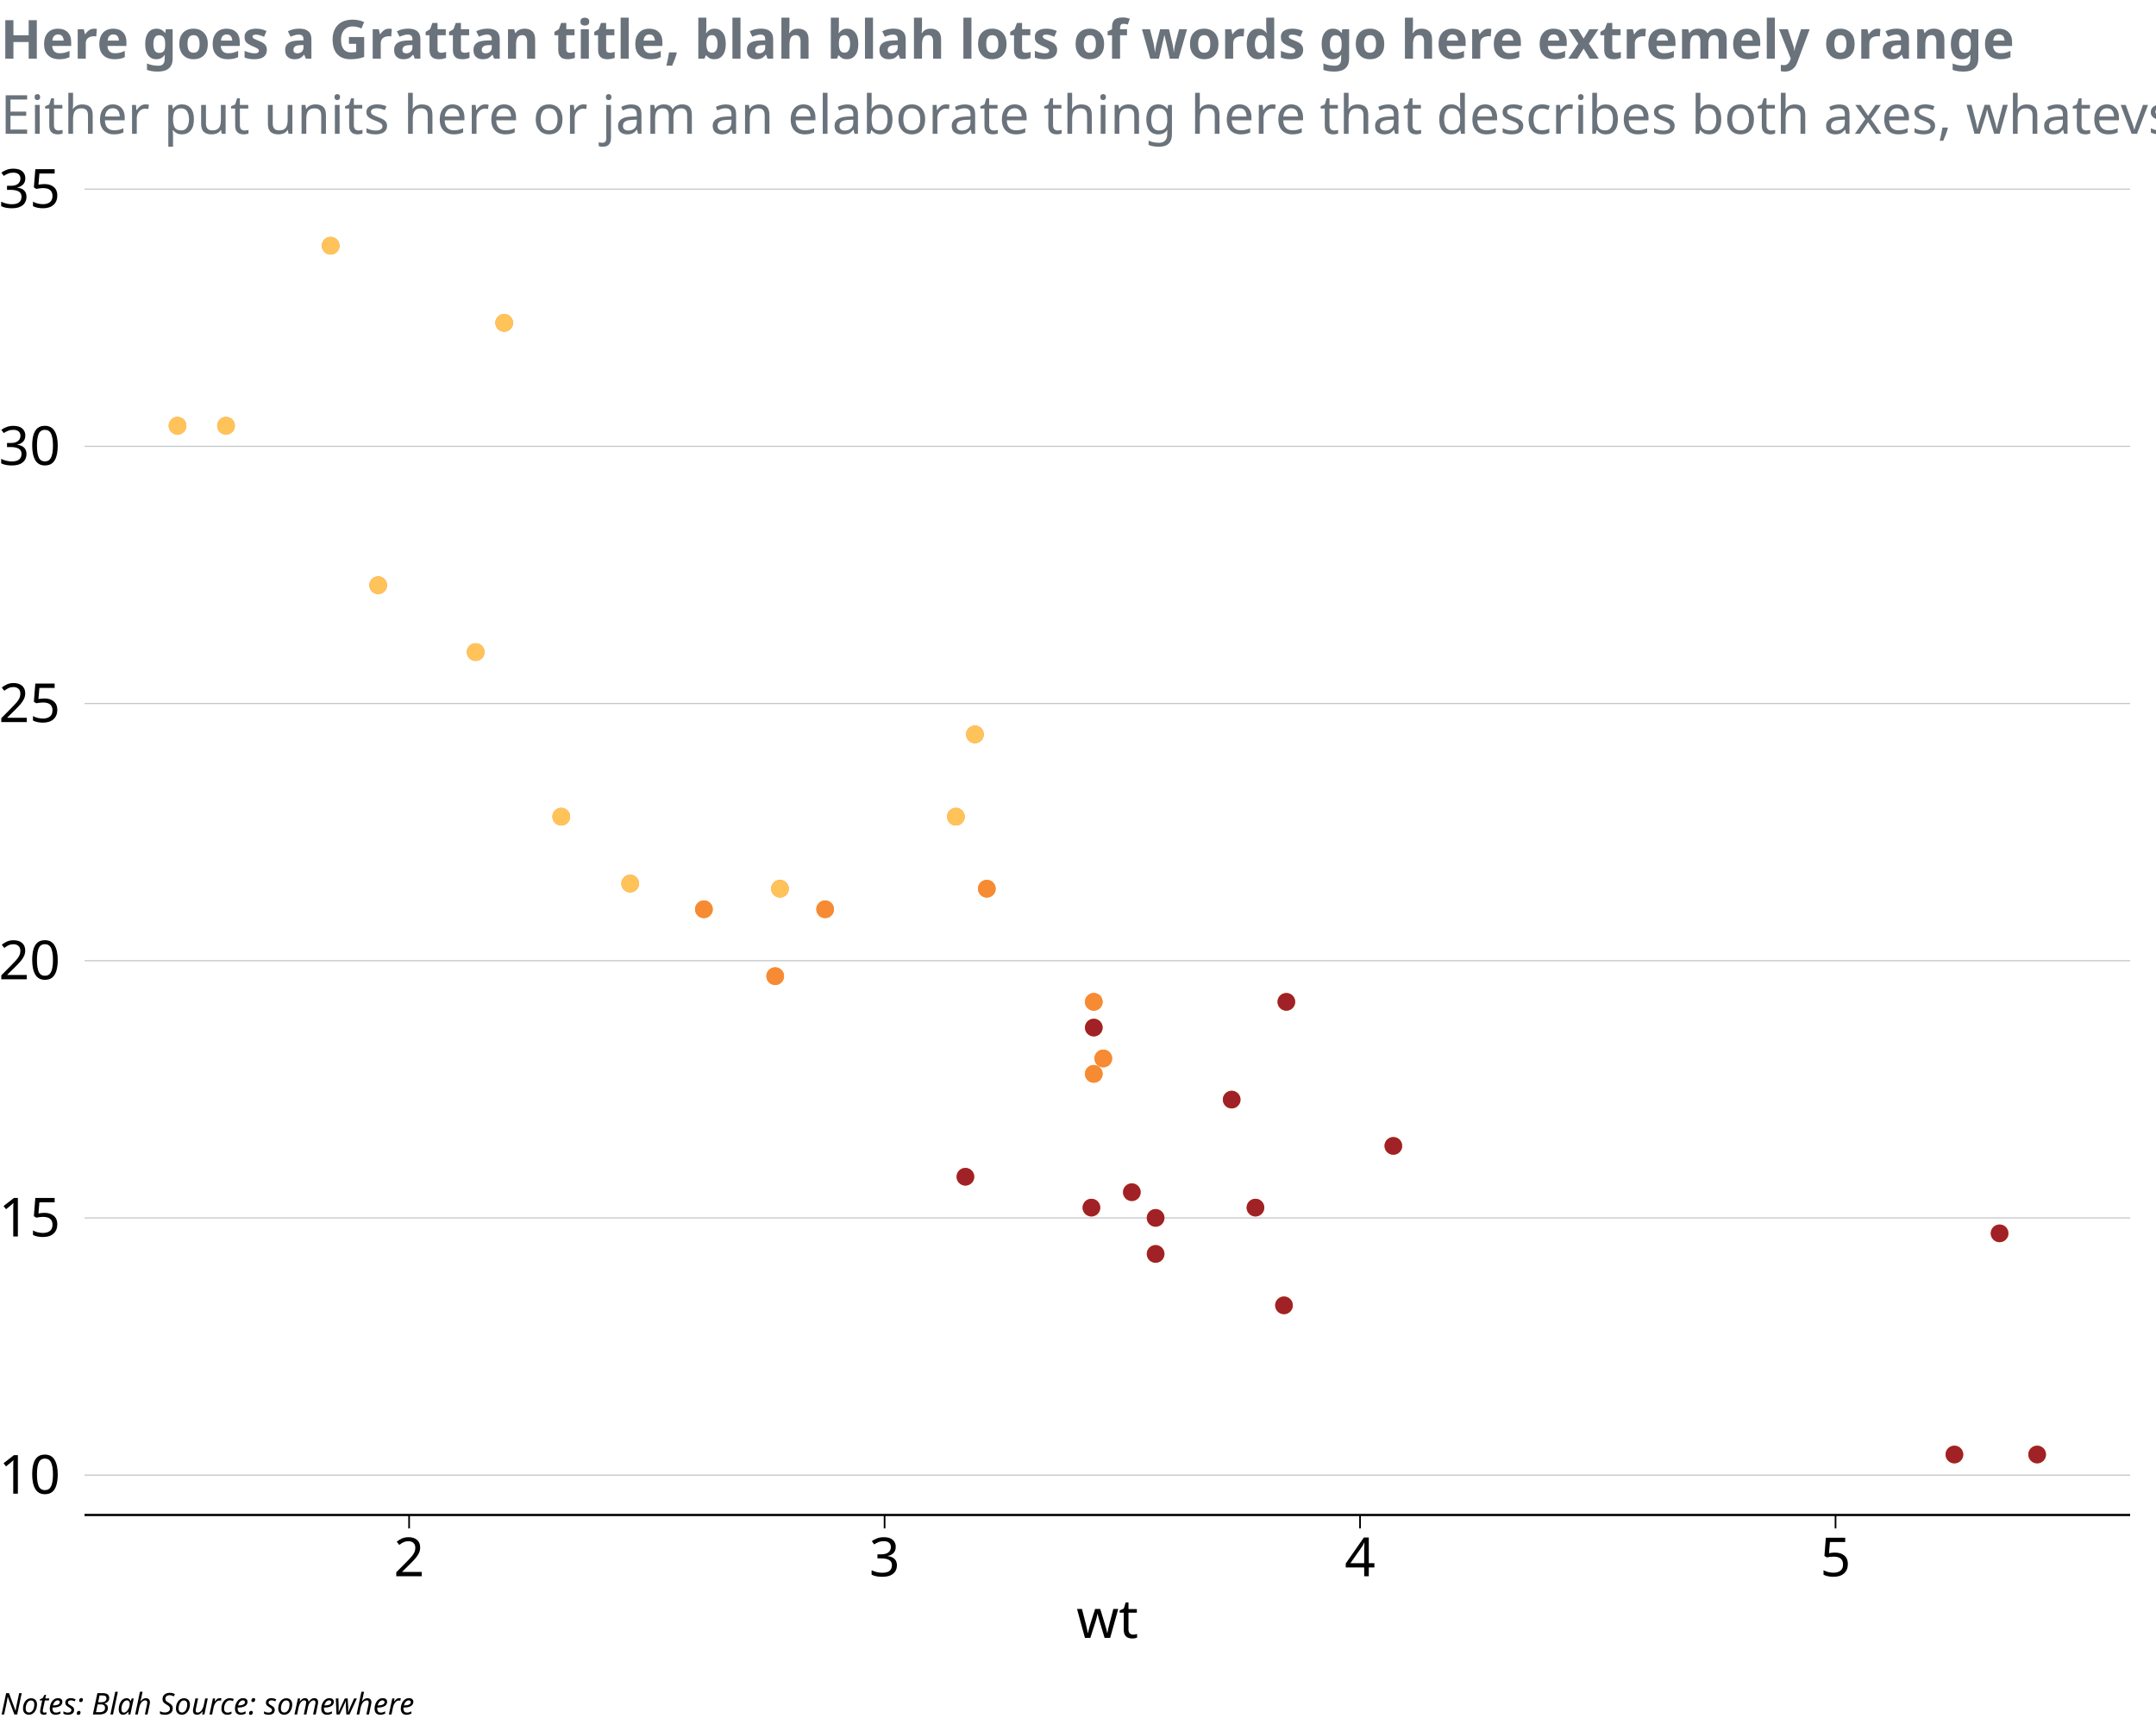
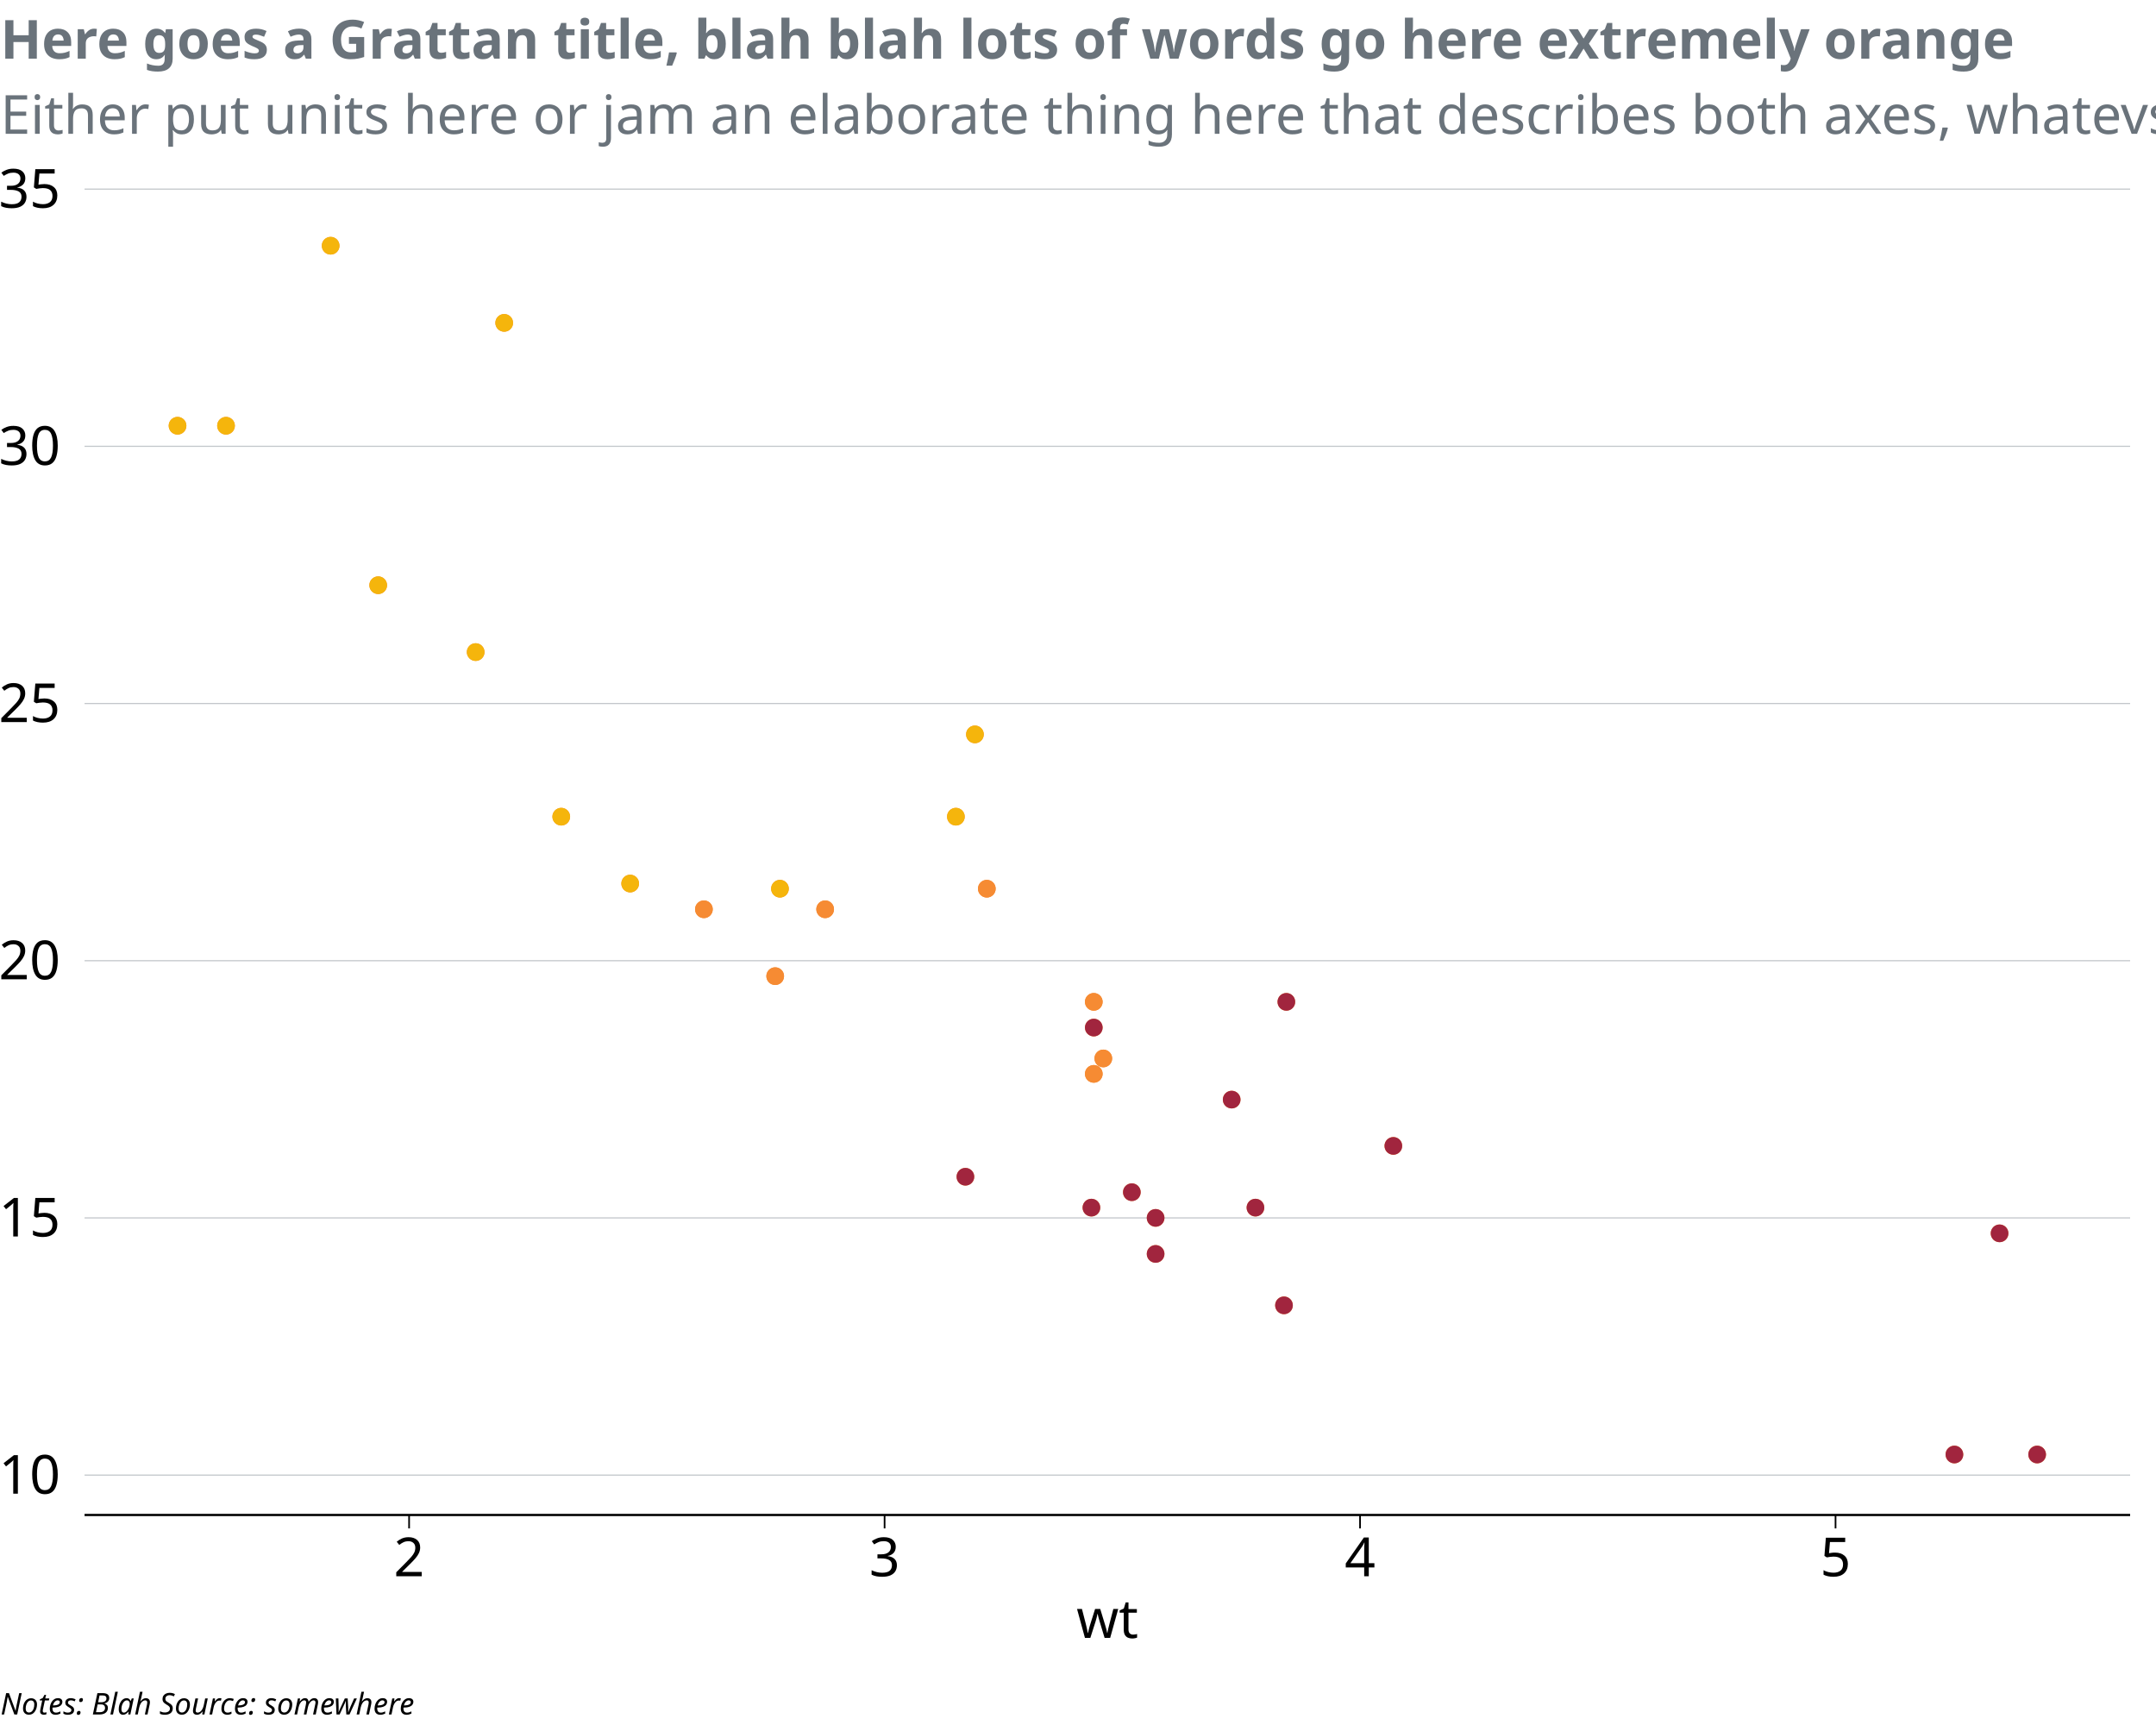
<svg xmlns="http://www.w3.org/2000/svg" class="svglite" data-engine-version="2.0" width="720.00pt" height="576.00pt" viewBox="0 0 720.00 576.00">
  <defs>
    <style type="text/css">
    .svglite line, .svglite polyline, .svglite polygon, .svglite path, .svglite rect, .svglite circle {
      fill: none;
      stroke: #000000;
      stroke-linecap: round;
      stroke-linejoin: round;
      stroke-miterlimit: 10.00;
    }
  </style>
  </defs>
  <rect width="100%" height="100%" style="stroke: none; fill: #FFFFFF;" />
  <defs>
    <clipPath id="cpMC4wMHw3MjAuMDB8MC4wMHw1NzYuMDA=">
      <rect x="0.00" y="0.00" width="720.00" height="576.00" />
    </clipPath>
  </defs>
  <g clip-path="url(#cpMC4wMHw3MjAuMDB8MC4wMHw1NzYuMDA=)">
    <rect x="0.00" y="0.00" width="720.00" height="576.00" style="stroke-width: 0.75; stroke: none; fill: #FFFFFF;" />
  </g>
  <defs>
    <clipPath id="cpMjguMjR8NzExLjM2fDYxLjg2fDUwNS44Nw==">
      <rect x="28.24" y="61.86" width="683.12" height="444.00" />
    </clipPath>
  </defs>
  <g clip-path="url(#cpMjguMjR8NzExLjM2fDYxLjg2fDUwNS44Nw==)">
    <rect x="28.24" y="61.86" width="683.12" height="444.00" style="stroke-width: 0.75; stroke: none; fill: #FFFFFF;" />
    <polyline points="28.24,492.55 711.36,492.55 " style="stroke-width: 0.38; stroke: #C3C7CB; stroke-linecap: butt;" />
    <polyline points="28.24,406.67 711.36,406.67 " style="stroke-width: 0.38; stroke: #C3C7CB; stroke-linecap: butt;" />
    <polyline points="28.24,320.79 711.36,320.79 " style="stroke-width: 0.38; stroke: #C3C7CB; stroke-linecap: butt;" />
    <polyline points="28.24,234.91 711.36,234.91 " style="stroke-width: 0.38; stroke: #C3C7CB; stroke-linecap: butt;" />
    <polyline points="28.24,149.03 711.36,149.03 " style="stroke-width: 0.38; stroke: #C3C7CB; stroke-linecap: butt;" />
    <polyline points="28.24,63.15 711.36,63.15 " style="stroke-width: 0.38; stroke: #C3C7CB; stroke-linecap: butt;" />
    <circle cx="235.07" cy="303.62" r="2.60" style="stroke-width: 0.71; stroke: #F68B33; fill: #F68B33;" />
    <circle cx="275.56" cy="303.62" r="2.60" style="stroke-width: 0.71; stroke: #F68B33; fill: #F68B33;" />
    <circle cx="187.43" cy="272.70" r="2.60" style="stroke-width: 0.71; stroke: #F68B33; fill: #F68B33;" />
    <circle cx="329.55" cy="296.75" r="2.60" style="stroke-width: 0.71; stroke: #F68B33; fill: #F68B33;" />
    <circle cx="365.27" cy="343.12" r="2.60" style="stroke-width: 0.71; stroke: #F68B33; fill: #F68B33;" />
    <circle cx="368.45" cy="353.43" r="2.60" style="stroke-width: 0.71; stroke: #F68B33; fill: #F68B33;" />
    <circle cx="385.92" cy="418.70" r="2.60" style="stroke-width: 0.71; stroke: #F68B33; fill: #F68B33;" />
    <circle cx="325.58" cy="245.22" r="2.60" style="stroke-width: 0.71; stroke: #F68B33; fill: #F68B33;" />
    <circle cx="319.22" cy="272.70" r="2.60" style="stroke-width: 0.71; stroke: #F68B33; fill: #F68B33;" />
    <circle cx="365.27" cy="334.53" r="2.60" style="stroke-width: 0.71; stroke: #F68B33; fill: #F68B33;" />
    <circle cx="365.27" cy="358.58" r="2.60" style="stroke-width: 0.71; stroke: #F68B33; fill: #F68B33;" />
    <circle cx="465.31" cy="382.63" r="2.60" style="stroke-width: 0.71; stroke: #F68B33; fill: #F68B33;" />
    <circle cx="411.32" cy="367.17" r="2.60" style="stroke-width: 0.71; stroke: #F68B33; fill: #F68B33;" />
    <circle cx="419.26" cy="403.24" r="2.60" style="stroke-width: 0.71; stroke: #F68B33; fill: #F68B33;" />
    <circle cx="652.68" cy="485.68" r="2.60" style="stroke-width: 0.71; stroke: #F68B33; fill: #F68B33;" />
    <circle cx="680.31" cy="485.68" r="2.60" style="stroke-width: 0.71; stroke: #F68B33; fill: #F68B33;" />
    <circle cx="667.76" cy="411.83" r="2.60" style="stroke-width: 0.71; stroke: #F68B33; fill: #F68B33;" />
    <circle cx="168.38" cy="107.81" r="2.60" style="stroke-width: 0.71; stroke: #F68B33; fill: #F68B33;" />
    <circle cx="75.48" cy="142.16" r="2.60" style="stroke-width: 0.71; stroke: #F68B33; fill: #F68B33;" />
    <circle cx="110.42" cy="82.05" r="2.60" style="stroke-width: 0.71; stroke: #F68B33; fill: #F68B33;" />
    <circle cx="210.45" cy="295.03" r="2.60" style="stroke-width: 0.71; stroke: #F68B33; fill: #F68B33;" />
    <circle cx="377.98" cy="398.09" r="2.60" style="stroke-width: 0.71; stroke: #F68B33; fill: #F68B33;" />
    <circle cx="364.48" cy="403.24" r="2.60" style="stroke-width: 0.71; stroke: #F68B33; fill: #F68B33;" />
    <circle cx="428.79" cy="435.87" r="2.60" style="stroke-width: 0.71; stroke: #F68B33; fill: #F68B33;" />
    <circle cx="429.58" cy="334.53" r="2.60" style="stroke-width: 0.71; stroke: #F68B33; fill: #F68B33;" />
    <circle cx="126.30" cy="195.41" r="2.60" style="stroke-width: 0.71; stroke: #F68B33; fill: #F68B33;" />
    <circle cx="158.85" cy="217.74" r="2.60" style="stroke-width: 0.71; stroke: #F68B33; fill: #F68B33;" />
    <circle cx="59.29" cy="142.16" r="2.60" style="stroke-width: 0.71; stroke: #F68B33; fill: #F68B33;" />
    <circle cx="322.40" cy="392.93" r="2.60" style="stroke-width: 0.71; stroke: #F68B33; fill: #F68B33;" />
    <circle cx="258.88" cy="325.95" r="2.60" style="stroke-width: 0.71; stroke: #F68B33; fill: #F68B33;" />
    <circle cx="385.92" cy="406.67" r="2.60" style="stroke-width: 0.71; stroke: #F68B33; fill: #F68B33;" />
    <circle cx="260.47" cy="296.75" r="2.60" style="stroke-width: 0.71; stroke: #F68B33; fill: #F68B33;" />
    <circle cx="235.07" cy="303.62" r="2.60" style="stroke-width: 0.71; stroke: #F68B33; fill: #F68B33;" />
    <circle cx="275.56" cy="303.62" r="2.60" style="stroke-width: 0.71; stroke: #F68B33; fill: #F68B33;" />
-     <circle cx="187.43" cy="272.70" r="2.60" style="stroke-width: 0.71; stroke: #FFC35A; fill: #FFC35A;" />
+     <circle cx="187.43" cy="272.70" r="2.60" style="stroke-width: 0.71; stroke: #F5B50C; fill: #F5B50C;" />
    <circle cx="329.55" cy="296.75" r="2.60" style="stroke-width: 0.71; stroke: #F68B33; fill: #F68B33;" />
-     <circle cx="365.27" cy="343.12" r="2.60" style="stroke-width: 0.71; stroke: #A02226; fill: #A02226;" />
+     <circle cx="365.27" cy="343.12" r="2.60" style="stroke-width: 0.71; stroke: #A1253E; fill: #A1253E;" />
    <circle cx="368.45" cy="353.43" r="2.60" style="stroke-width: 0.71; stroke: #F68B33; fill: #F68B33;" />
-     <circle cx="385.92" cy="418.70" r="2.60" style="stroke-width: 0.71; stroke: #A02226; fill: #A02226;" />
-     <circle cx="325.58" cy="245.22" r="2.60" style="stroke-width: 0.71; stroke: #FFC35A; fill: #FFC35A;" />
-     <circle cx="319.22" cy="272.70" r="2.60" style="stroke-width: 0.71; stroke: #FFC35A; fill: #FFC35A;" />
+     <circle cx="385.92" cy="418.70" r="2.60" style="stroke-width: 0.71; stroke: #A1253E; fill: #A1253E;" />
+     <circle cx="325.58" cy="245.22" r="2.60" style="stroke-width: 0.71; stroke: #F5B50C; fill: #F5B50C;" />
+     <circle cx="319.22" cy="272.70" r="2.60" style="stroke-width: 0.71; stroke: #F5B50C; fill: #F5B50C;" />
    <circle cx="365.27" cy="334.53" r="2.60" style="stroke-width: 0.71; stroke: #F68B33; fill: #F68B33;" />
    <circle cx="365.27" cy="358.58" r="2.60" style="stroke-width: 0.71; stroke: #F68B33; fill: #F68B33;" />
-     <circle cx="465.31" cy="382.63" r="2.60" style="stroke-width: 0.71; stroke: #A02226; fill: #A02226;" />
-     <circle cx="411.32" cy="367.17" r="2.60" style="stroke-width: 0.71; stroke: #A02226; fill: #A02226;" />
-     <circle cx="419.26" cy="403.24" r="2.60" style="stroke-width: 0.71; stroke: #A02226; fill: #A02226;" />
-     <circle cx="652.68" cy="485.68" r="2.60" style="stroke-width: 0.71; stroke: #A02226; fill: #A02226;" />
-     <circle cx="680.31" cy="485.68" r="2.60" style="stroke-width: 0.71; stroke: #A02226; fill: #A02226;" />
-     <circle cx="667.76" cy="411.83" r="2.60" style="stroke-width: 0.71; stroke: #A02226; fill: #A02226;" />
-     <circle cx="168.38" cy="107.81" r="2.60" style="stroke-width: 0.71; stroke: #FFC35A; fill: #FFC35A;" />
-     <circle cx="75.48" cy="142.16" r="2.60" style="stroke-width: 0.71; stroke: #FFC35A; fill: #FFC35A;" />
-     <circle cx="110.42" cy="82.05" r="2.60" style="stroke-width: 0.71; stroke: #FFC35A; fill: #FFC35A;" />
-     <circle cx="210.45" cy="295.03" r="2.60" style="stroke-width: 0.71; stroke: #FFC35A; fill: #FFC35A;" />
-     <circle cx="377.98" cy="398.09" r="2.60" style="stroke-width: 0.71; stroke: #A02226; fill: #A02226;" />
-     <circle cx="364.48" cy="403.24" r="2.60" style="stroke-width: 0.71; stroke: #A02226; fill: #A02226;" />
-     <circle cx="428.79" cy="435.87" r="2.60" style="stroke-width: 0.71; stroke: #A02226; fill: #A02226;" />
-     <circle cx="429.58" cy="334.53" r="2.60" style="stroke-width: 0.71; stroke: #A02226; fill: #A02226;" />
-     <circle cx="126.30" cy="195.41" r="2.60" style="stroke-width: 0.71; stroke: #FFC35A; fill: #FFC35A;" />
-     <circle cx="158.85" cy="217.74" r="2.60" style="stroke-width: 0.71; stroke: #FFC35A; fill: #FFC35A;" />
-     <circle cx="59.29" cy="142.16" r="2.60" style="stroke-width: 0.71; stroke: #FFC35A; fill: #FFC35A;" />
-     <circle cx="322.40" cy="392.93" r="2.60" style="stroke-width: 0.71; stroke: #A02226; fill: #A02226;" />
+     <circle cx="465.31" cy="382.63" r="2.60" style="stroke-width: 0.71; stroke: #A1253E; fill: #A1253E;" />
+     <circle cx="411.32" cy="367.17" r="2.60" style="stroke-width: 0.71; stroke: #A1253E; fill: #A1253E;" />
+     <circle cx="419.26" cy="403.24" r="2.60" style="stroke-width: 0.71; stroke: #A1253E; fill: #A1253E;" />
+     <circle cx="652.68" cy="485.68" r="2.60" style="stroke-width: 0.71; stroke: #A1253E; fill: #A1253E;" />
+     <circle cx="680.31" cy="485.68" r="2.60" style="stroke-width: 0.71; stroke: #A1253E; fill: #A1253E;" />
+     <circle cx="667.76" cy="411.83" r="2.60" style="stroke-width: 0.71; stroke: #A1253E; fill: #A1253E;" />
+     <circle cx="168.38" cy="107.81" r="2.60" style="stroke-width: 0.71; stroke: #F5B50C; fill: #F5B50C;" />
+     <circle cx="75.48" cy="142.16" r="2.60" style="stroke-width: 0.71; stroke: #F5B50C; fill: #F5B50C;" />
+     <circle cx="110.42" cy="82.05" r="2.60" style="stroke-width: 0.71; stroke: #F5B50C; fill: #F5B50C;" />
+     <circle cx="210.45" cy="295.03" r="2.60" style="stroke-width: 0.71; stroke: #F5B50C; fill: #F5B50C;" />
+     <circle cx="377.98" cy="398.09" r="2.60" style="stroke-width: 0.71; stroke: #A1253E; fill: #A1253E;" />
+     <circle cx="364.48" cy="403.24" r="2.60" style="stroke-width: 0.71; stroke: #A1253E; fill: #A1253E;" />
+     <circle cx="428.79" cy="435.87" r="2.60" style="stroke-width: 0.71; stroke: #A1253E; fill: #A1253E;" />
+     <circle cx="429.58" cy="334.53" r="2.60" style="stroke-width: 0.71; stroke: #A1253E; fill: #A1253E;" />
+     <circle cx="126.30" cy="195.41" r="2.60" style="stroke-width: 0.71; stroke: #F5B50C; fill: #F5B50C;" />
+     <circle cx="158.85" cy="217.74" r="2.60" style="stroke-width: 0.71; stroke: #F5B50C; fill: #F5B50C;" />
+     <circle cx="59.29" cy="142.16" r="2.60" style="stroke-width: 0.71; stroke: #F5B50C; fill: #F5B50C;" />
+     <circle cx="322.40" cy="392.93" r="2.60" style="stroke-width: 0.71; stroke: #A1253E; fill: #A1253E;" />
    <circle cx="258.88" cy="325.95" r="2.60" style="stroke-width: 0.71; stroke: #F68B33; fill: #F68B33;" />
-     <circle cx="385.92" cy="406.67" r="2.60" style="stroke-width: 0.71; stroke: #A02226; fill: #A02226;" />
-     <circle cx="260.47" cy="296.75" r="2.60" style="stroke-width: 0.71; stroke: #FFC35A; fill: #FFC35A;" />
+     <circle cx="385.92" cy="406.67" r="2.60" style="stroke-width: 0.71; stroke: #A1253E; fill: #A1253E;" />
+     <circle cx="260.47" cy="296.75" r="2.60" style="stroke-width: 0.71; stroke: #F5B50C; fill: #F5B50C;" />
  </g>
  <g clip-path="url(#cpMC4wMHw3MjAuMDB8MC4wMHw1NzYuMDA=)">
    <text x="20.17" y="498.75" text-anchor="end" style="font-size: 18.00px; font-family: sans;" textLength="20.02px" lengthAdjust="spacingAndGlyphs">10</text>
    <text x="20.17" y="412.87" text-anchor="end" style="font-size: 18.00px; font-family: sans;" textLength="20.02px" lengthAdjust="spacingAndGlyphs">15</text>
    <text x="20.17" y="326.99" text-anchor="end" style="font-size: 18.00px; font-family: sans;" textLength="20.02px" lengthAdjust="spacingAndGlyphs">20</text>
    <text x="20.17" y="241.11" text-anchor="end" style="font-size: 18.00px; font-family: sans;" textLength="20.02px" lengthAdjust="spacingAndGlyphs">25</text>
    <text x="20.17" y="155.23" text-anchor="end" style="font-size: 18.00px; font-family: sans;" textLength="20.02px" lengthAdjust="spacingAndGlyphs">30</text>
    <text x="20.17" y="69.35" text-anchor="end" style="font-size: 18.00px; font-family: sans;" textLength="20.02px" lengthAdjust="spacingAndGlyphs">35</text>
    <polyline points="28.24,505.87 711.36,505.87 " style="stroke-width: 0.75; stroke-linecap: butt;" />
    <polyline points="136.62,510.35 136.62,505.87 " style="stroke-width: 0.56; stroke-linecap: butt;" />
    <polyline points="295.41,510.35 295.41,505.87 " style="stroke-width: 0.56; stroke-linecap: butt;" />
    <polyline points="454.19,510.35 454.19,505.87 " style="stroke-width: 0.56; stroke-linecap: butt;" />
    <polyline points="612.98,510.35 612.98,505.87 " style="stroke-width: 0.56; stroke-linecap: butt;" />
    <text x="136.62" y="526.32" text-anchor="middle" style="font-size: 18.00px; font-family: sans;" textLength="10.01px" lengthAdjust="spacingAndGlyphs">2</text>
    <text x="295.41" y="526.32" text-anchor="middle" style="font-size: 18.00px; font-family: sans;" textLength="10.01px" lengthAdjust="spacingAndGlyphs">3</text>
    <text x="454.19" y="526.32" text-anchor="middle" style="font-size: 18.00px; font-family: sans;" textLength="10.01px" lengthAdjust="spacingAndGlyphs">4</text>
    <text x="612.98" y="526.32" text-anchor="middle" style="font-size: 18.00px; font-family: sans;" textLength="10.01px" lengthAdjust="spacingAndGlyphs">5</text>
    <text x="369.80" y="546.93" text-anchor="middle" style="font-size: 18.00px; font-family: sans;" textLength="18.00px" lengthAdjust="spacingAndGlyphs">wt</text>
    <text x="0.14" y="44.68" style="font-size: 18.00px; fill: #6A737B; font-family: sans;" textLength="682.47px" lengthAdjust="spacingAndGlyphs">Either put units here or jam an elaborate thing here that describes both axes, whatevs</text>
    <text x="0.14" y="19.59" style="font-size: 18.00px; font-weight: bold; fill: #6A737B; font-family: sans;" textLength="595.38px" lengthAdjust="spacingAndGlyphs">Here goes a Grattan title, blah blah lots of words go here extremely orange</text>
    <text x="0.14" y="572.49" style="font-size: 9.99px; font-style: italic; font-family: sans;" textLength="143.29px" lengthAdjust="spacingAndGlyphs">Notes: Blah Source: somewhere</text>
  </g>
</svg>
